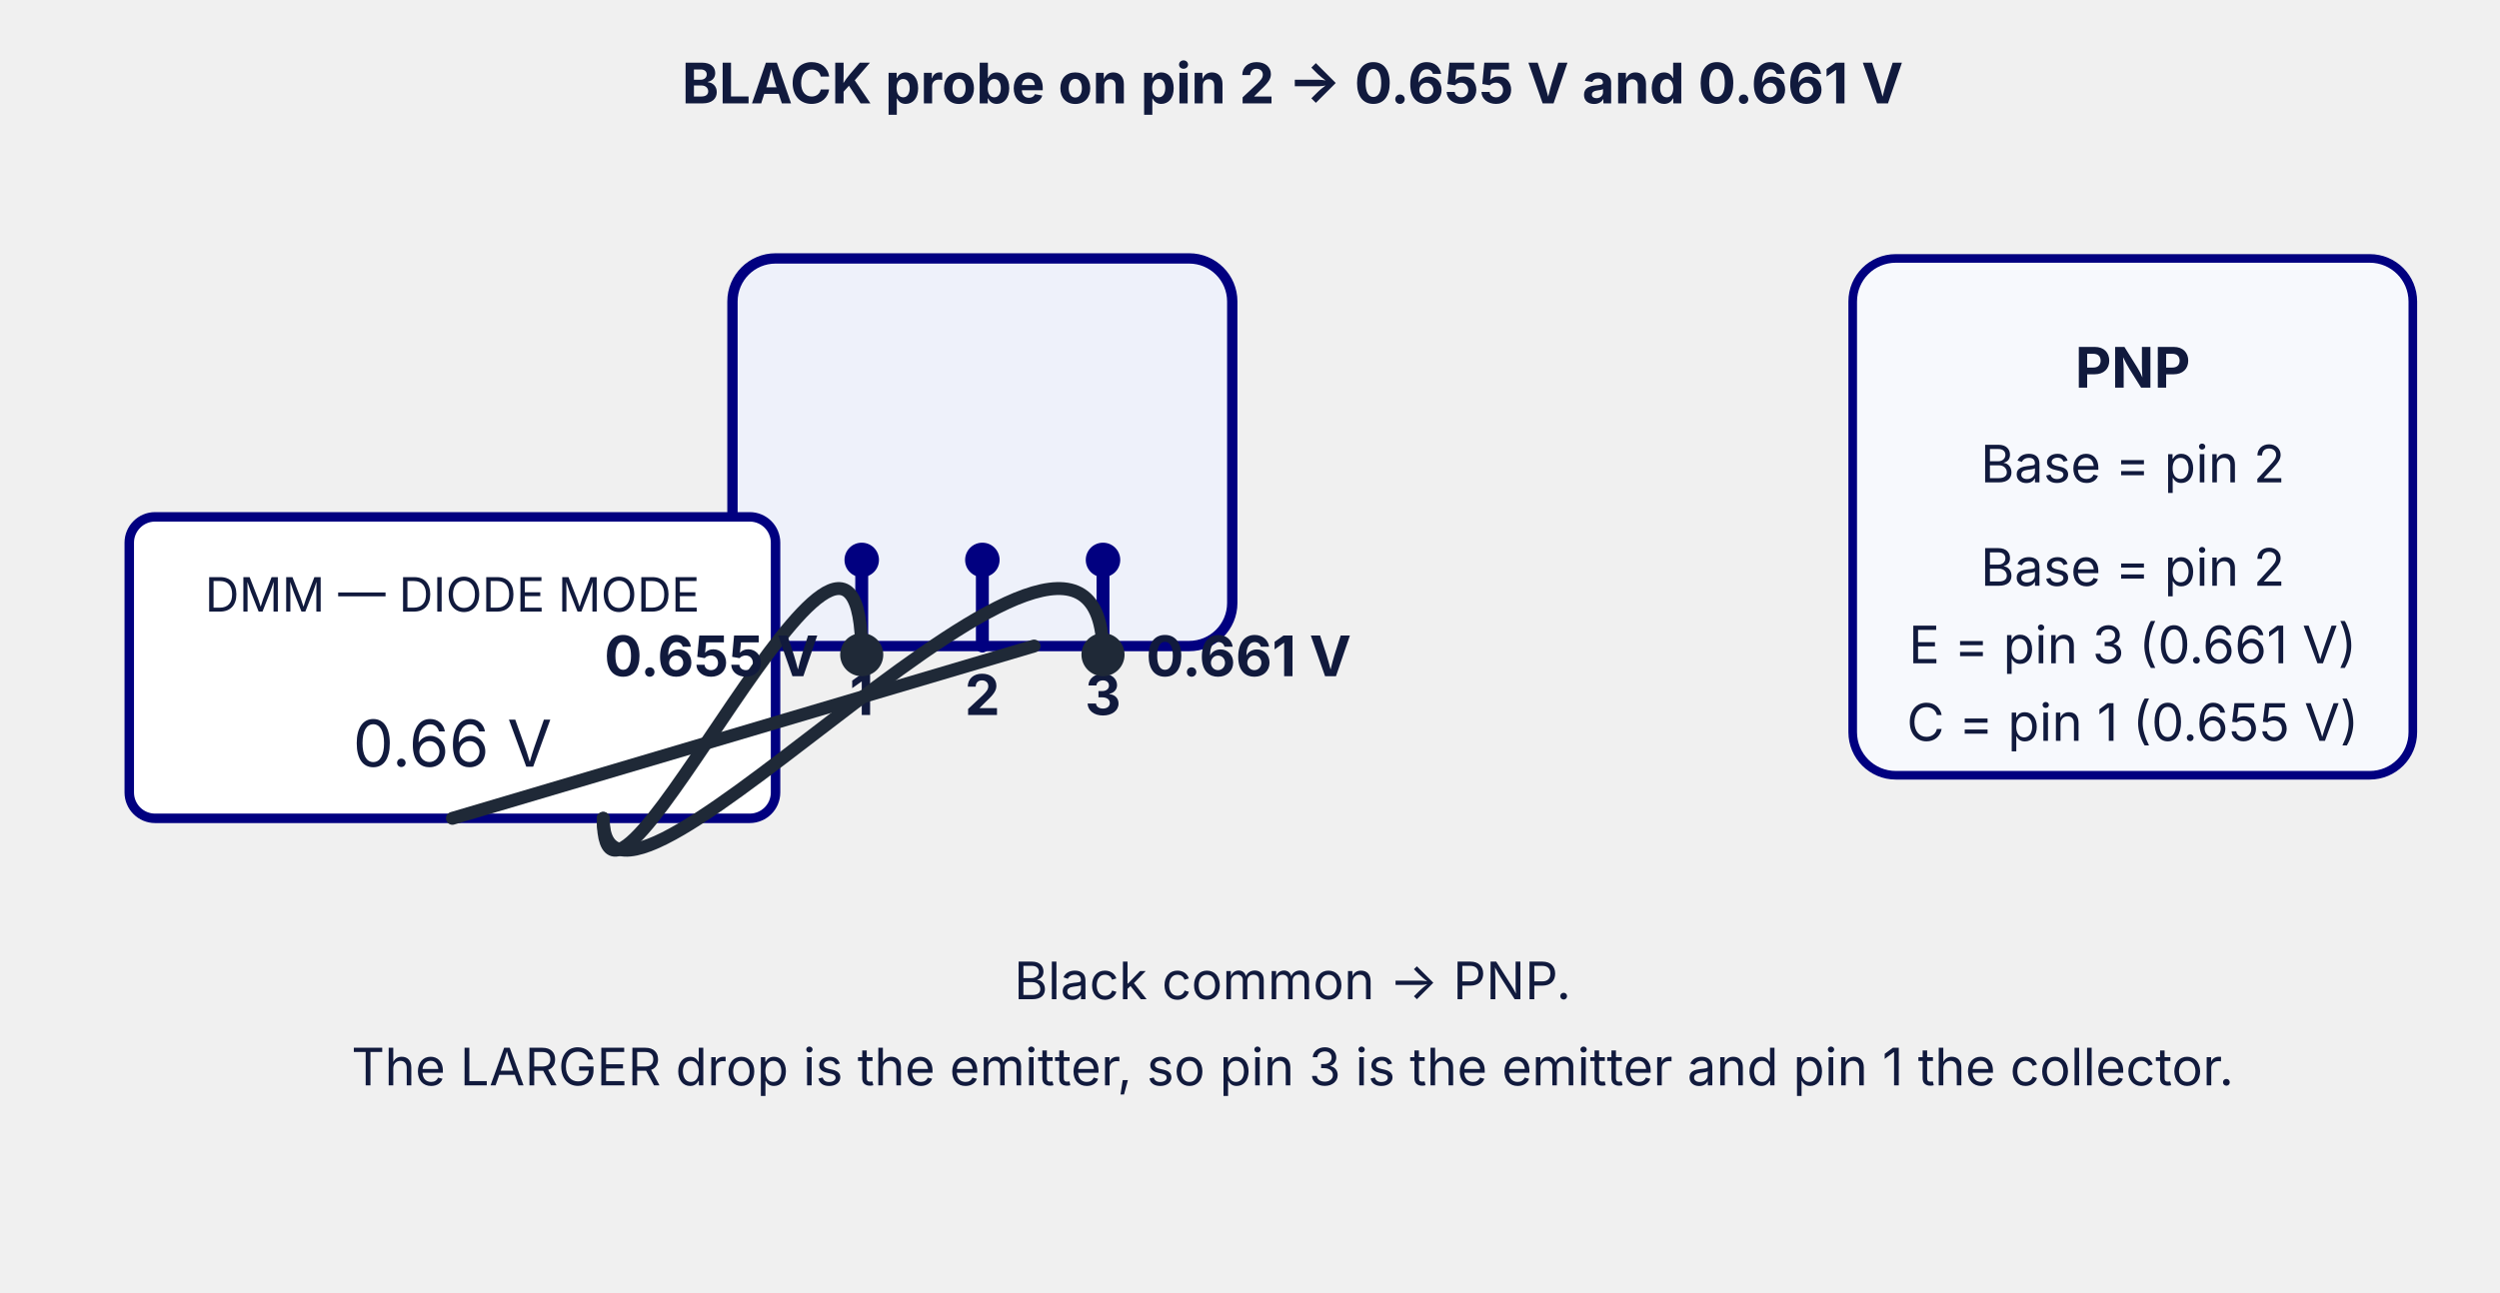
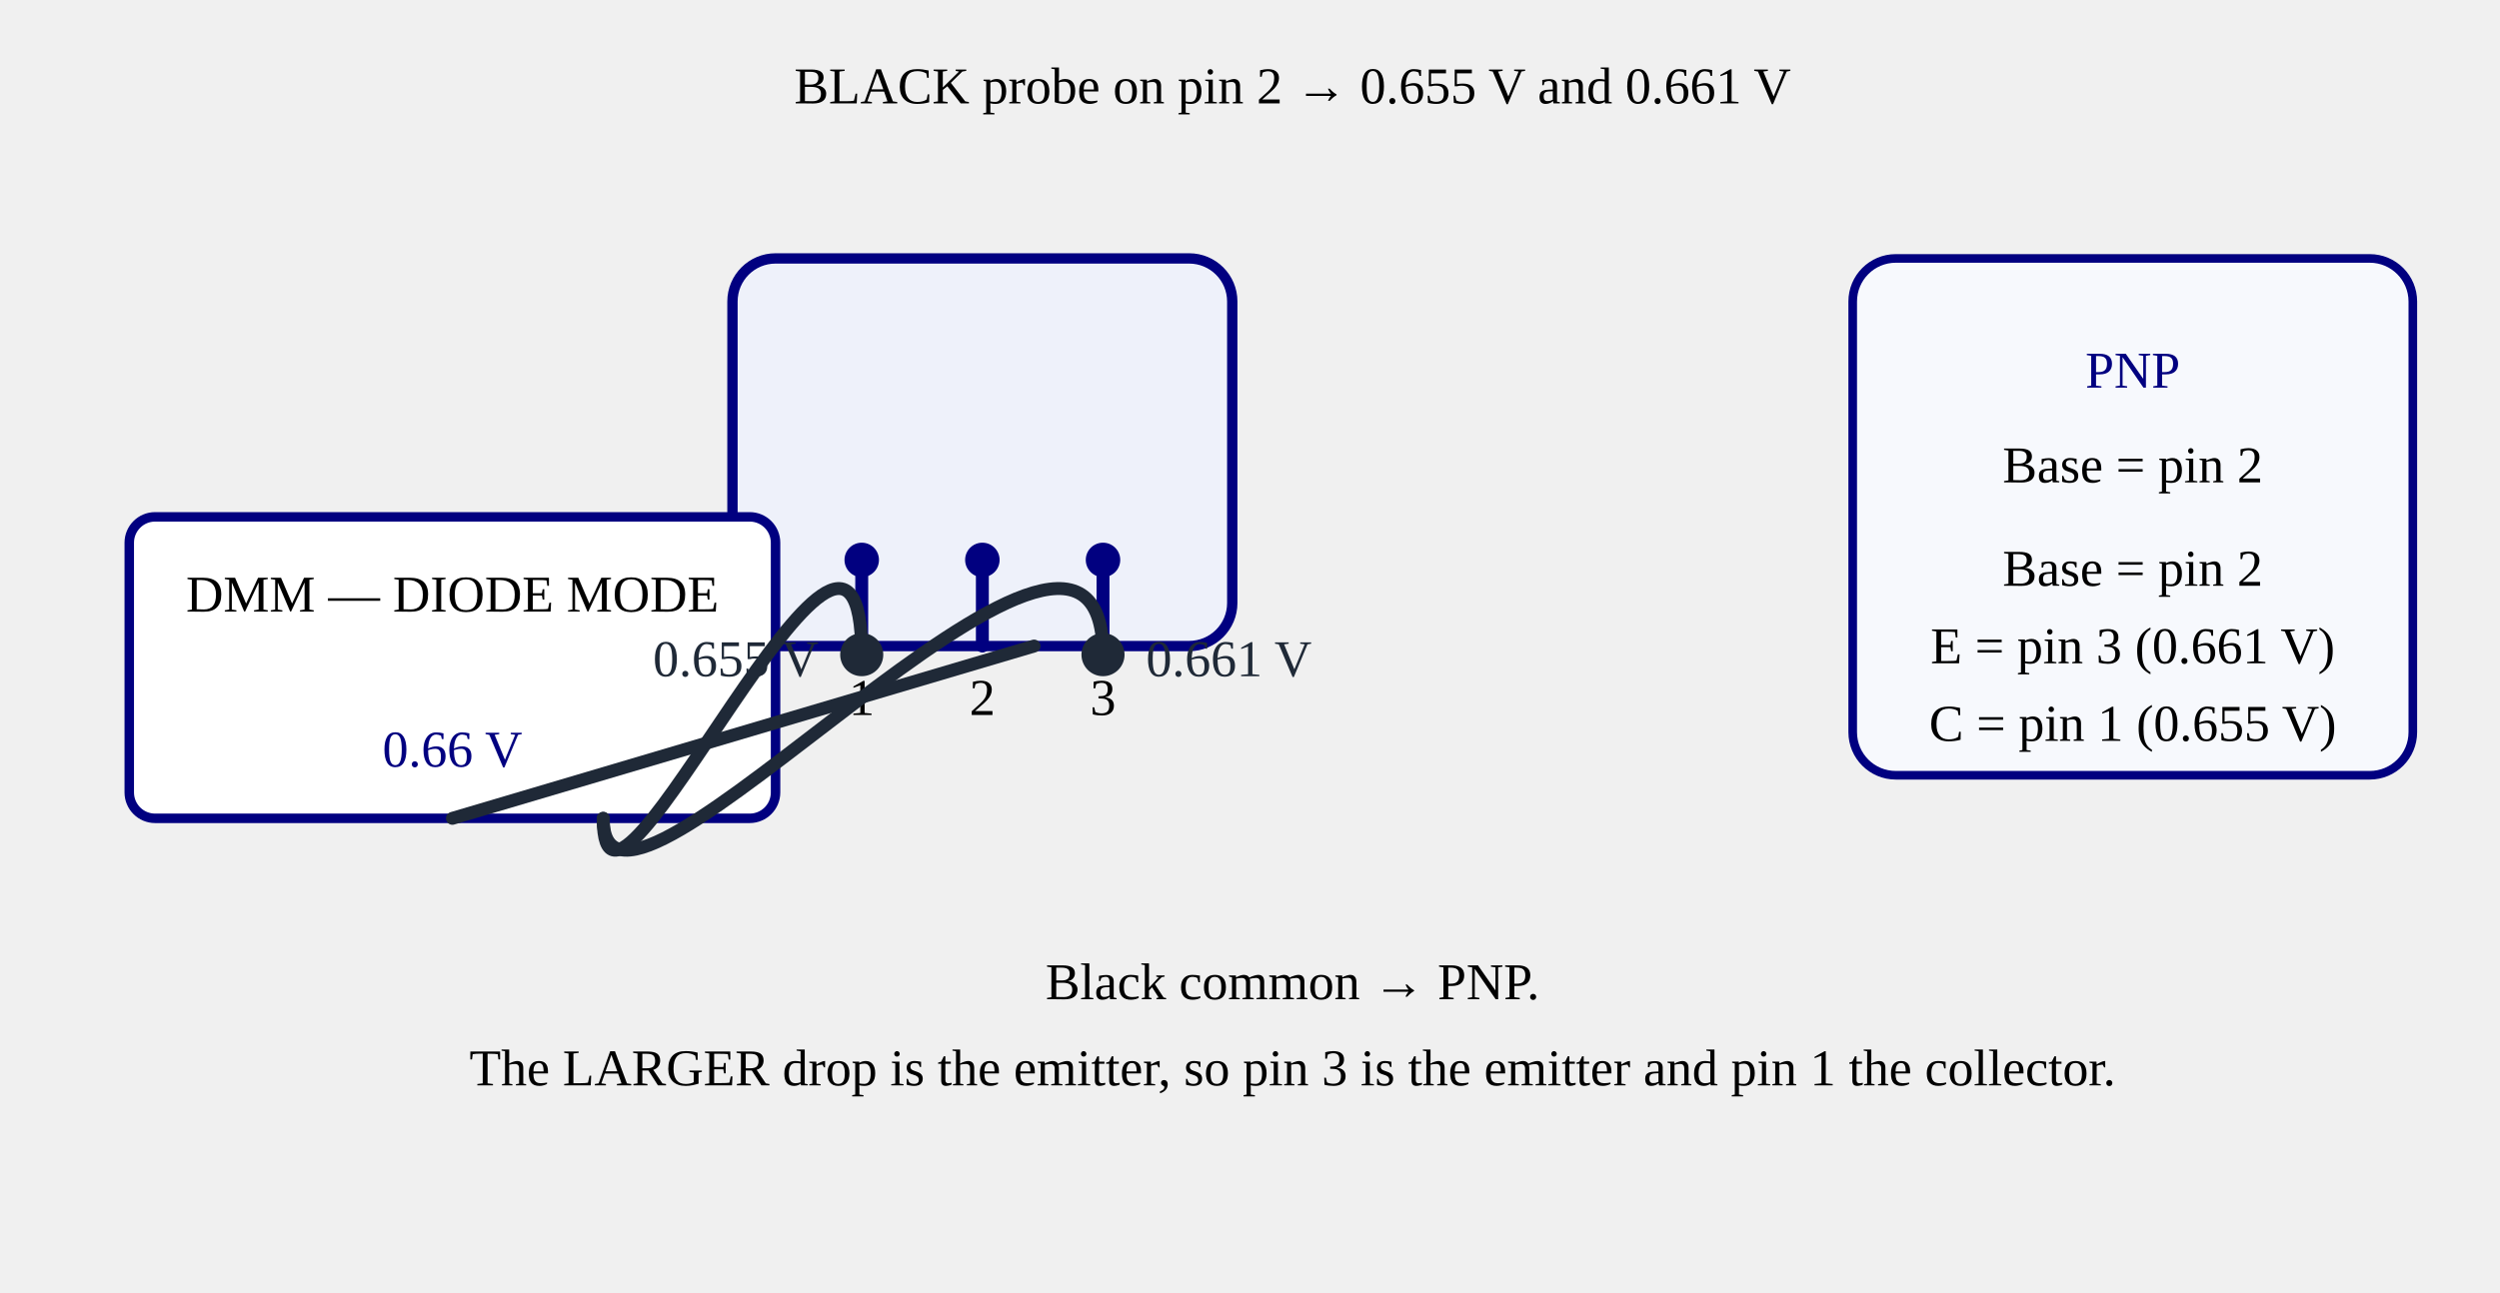
- <svg xmlns="http://www.w3.org/2000/svg" class="diagram-svg" width="580" height="300" viewBox="0 0 580 300" preserveAspectRatio="xMidYMid meet" role="img" aria-label="DMM test: BLACK probe on pin 2 (PNP), 0.655 V to pin 1 and 0.661 V to pin 3">
-   <style>
-  text{font-family:Inter,Arial,Helvetica,sans-serif;fill:#111a3d}
-  .gl{stroke:#c3cad9;stroke-width:1}.ax{stroke:#7d89a8;stroke-width:1.3}
-  .ac{fill:none;stroke:#B08A1B;stroke-width:2.2}
-  .t11{font-size:11px}.t12{font-size:12px}.t13{font-size:13px}.t15{font-size:15px}
-  .tb{font-size:13px;font-weight:700}.tg{font-size:13px;font-weight:700;fill:#7a5f0a}
-  .l{fill:none;stroke:#010080;stroke-width:2.4;stroke-linecap:round;stroke-linejoin:round}
-  .w{fill:none;stroke:#010080;stroke-width:2.8;stroke-linejoin:round;stroke-linecap:round}
-  .w2{fill:none;stroke:#a52a2a;stroke-width:2.6;stroke-linejoin:round;stroke-linecap:round}
-  .dm{fill:none;stroke:#010080;stroke-width:1.5;stroke-dasharray:5 4}
-  .dg{fill:none;stroke:#1e7a45;stroke-width:1.5;stroke-dasharray:6 4}
- </style>
+ <svg xmlns="http://www.w3.org/2000/svg" class="diagram-svg" viewBox="0 0 580 300" preserveAspectRatio="xMidYMid meet" role="img">
  <text class="tb" x="300" y="24" text-anchor="middle">BLACK probe on pin 2 → 0.655 V and 0.661 V</text>
  <path d="M180,60 h96 a10,10 0 0 1 10,10 v70 a10,10 0 0 1 -10,10 h-96 a10,10 0 0 1 -10,-10 v-70 a10,10 0 0 1 10,-10 z" fill="#eef1fa" stroke="#010080" stroke-width="2.4" />
  <line x1="200" y1="130" x2="200" y2="150" stroke="#010080" stroke-width="3" stroke-linecap="round" />
  <line x1="228" y1="130" x2="228" y2="150" stroke="#010080" stroke-width="3" stroke-linecap="round" />
  <line x1="256" y1="130" x2="256" y2="150" stroke="#010080" stroke-width="3" stroke-linecap="round" />
  <text class="tb" x="200" y="166" text-anchor="middle">1</text>
  <circle cx="200" cy="130" r="4" fill="#010080" />
  <text class="tb" x="228" y="166" text-anchor="middle">2</text>
  <circle cx="228" cy="130" r="4" fill="#010080" />
  <text class="tb" x="256" y="166" text-anchor="middle">3</text>
  <circle cx="256" cy="130" r="4" fill="#010080" />
  <rect x="30" y="120" width="150" height="70" rx="6" fill="#ffffff" stroke="#010080" stroke-width="2.2" />
  <text class="t11" x="105" y="142" text-anchor="middle">DMM — DIODE MODE</text>
  <text class="t15" x="105" y="178" text-anchor="middle" fill="#010080">0.66 V</text>
  <path d="M140,190 C140,230 200,92 200,152" fill="none" stroke="#1f2937" stroke-width="3" stroke-linecap="round" />
  <circle cx="200" cy="152" r="5" fill="#1f2937" />
  <text class="tb" x="190" y="157" text-anchor="end" fill="#1f2937">0.655 V</text>
  <path d="M140,190 C140,230 256,92 256,152" fill="none" stroke="#1f2937" stroke-width="3" stroke-linecap="round" />
  <circle cx="256" cy="152" r="5" fill="#1f2937" />
  <text class="tb" x="266" y="157" text-anchor="start" fill="#1f2937">0.661 V</text>
  <line x1="105" y1="190" x2="240" y2="150" stroke="#1f2937" stroke-width="3" stroke-linecap="round" />
  <rect x="430" y="60" width="130" height="120" rx="10" fill="#f7f9fd" stroke="#010080" stroke-width="2" />
  <text class="tb" x="495" y="90" text-anchor="middle" fill="#010080">PNP</text>
  <text class="t12" x="495" y="112" text-anchor="middle">Base = pin 2</text>
  <text class="t12" x="495" y="136" text-anchor="middle">Base = pin 2</text>
  <text class="t12" x="495" y="154" text-anchor="middle">E = pin 3 (0.661 V)</text>
  <text class="t12" x="495" y="172" text-anchor="middle">C = pin 1 (0.655 V)</text>
  <text class="t12" x="300" y="232" text-anchor="middle">Black common → PNP.</text>
  <text class="t12" x="300" y="252" text-anchor="middle">The LARGER drop is the emitter, so pin 3 is the emitter and pin 1 the collector.</text>
</svg>
